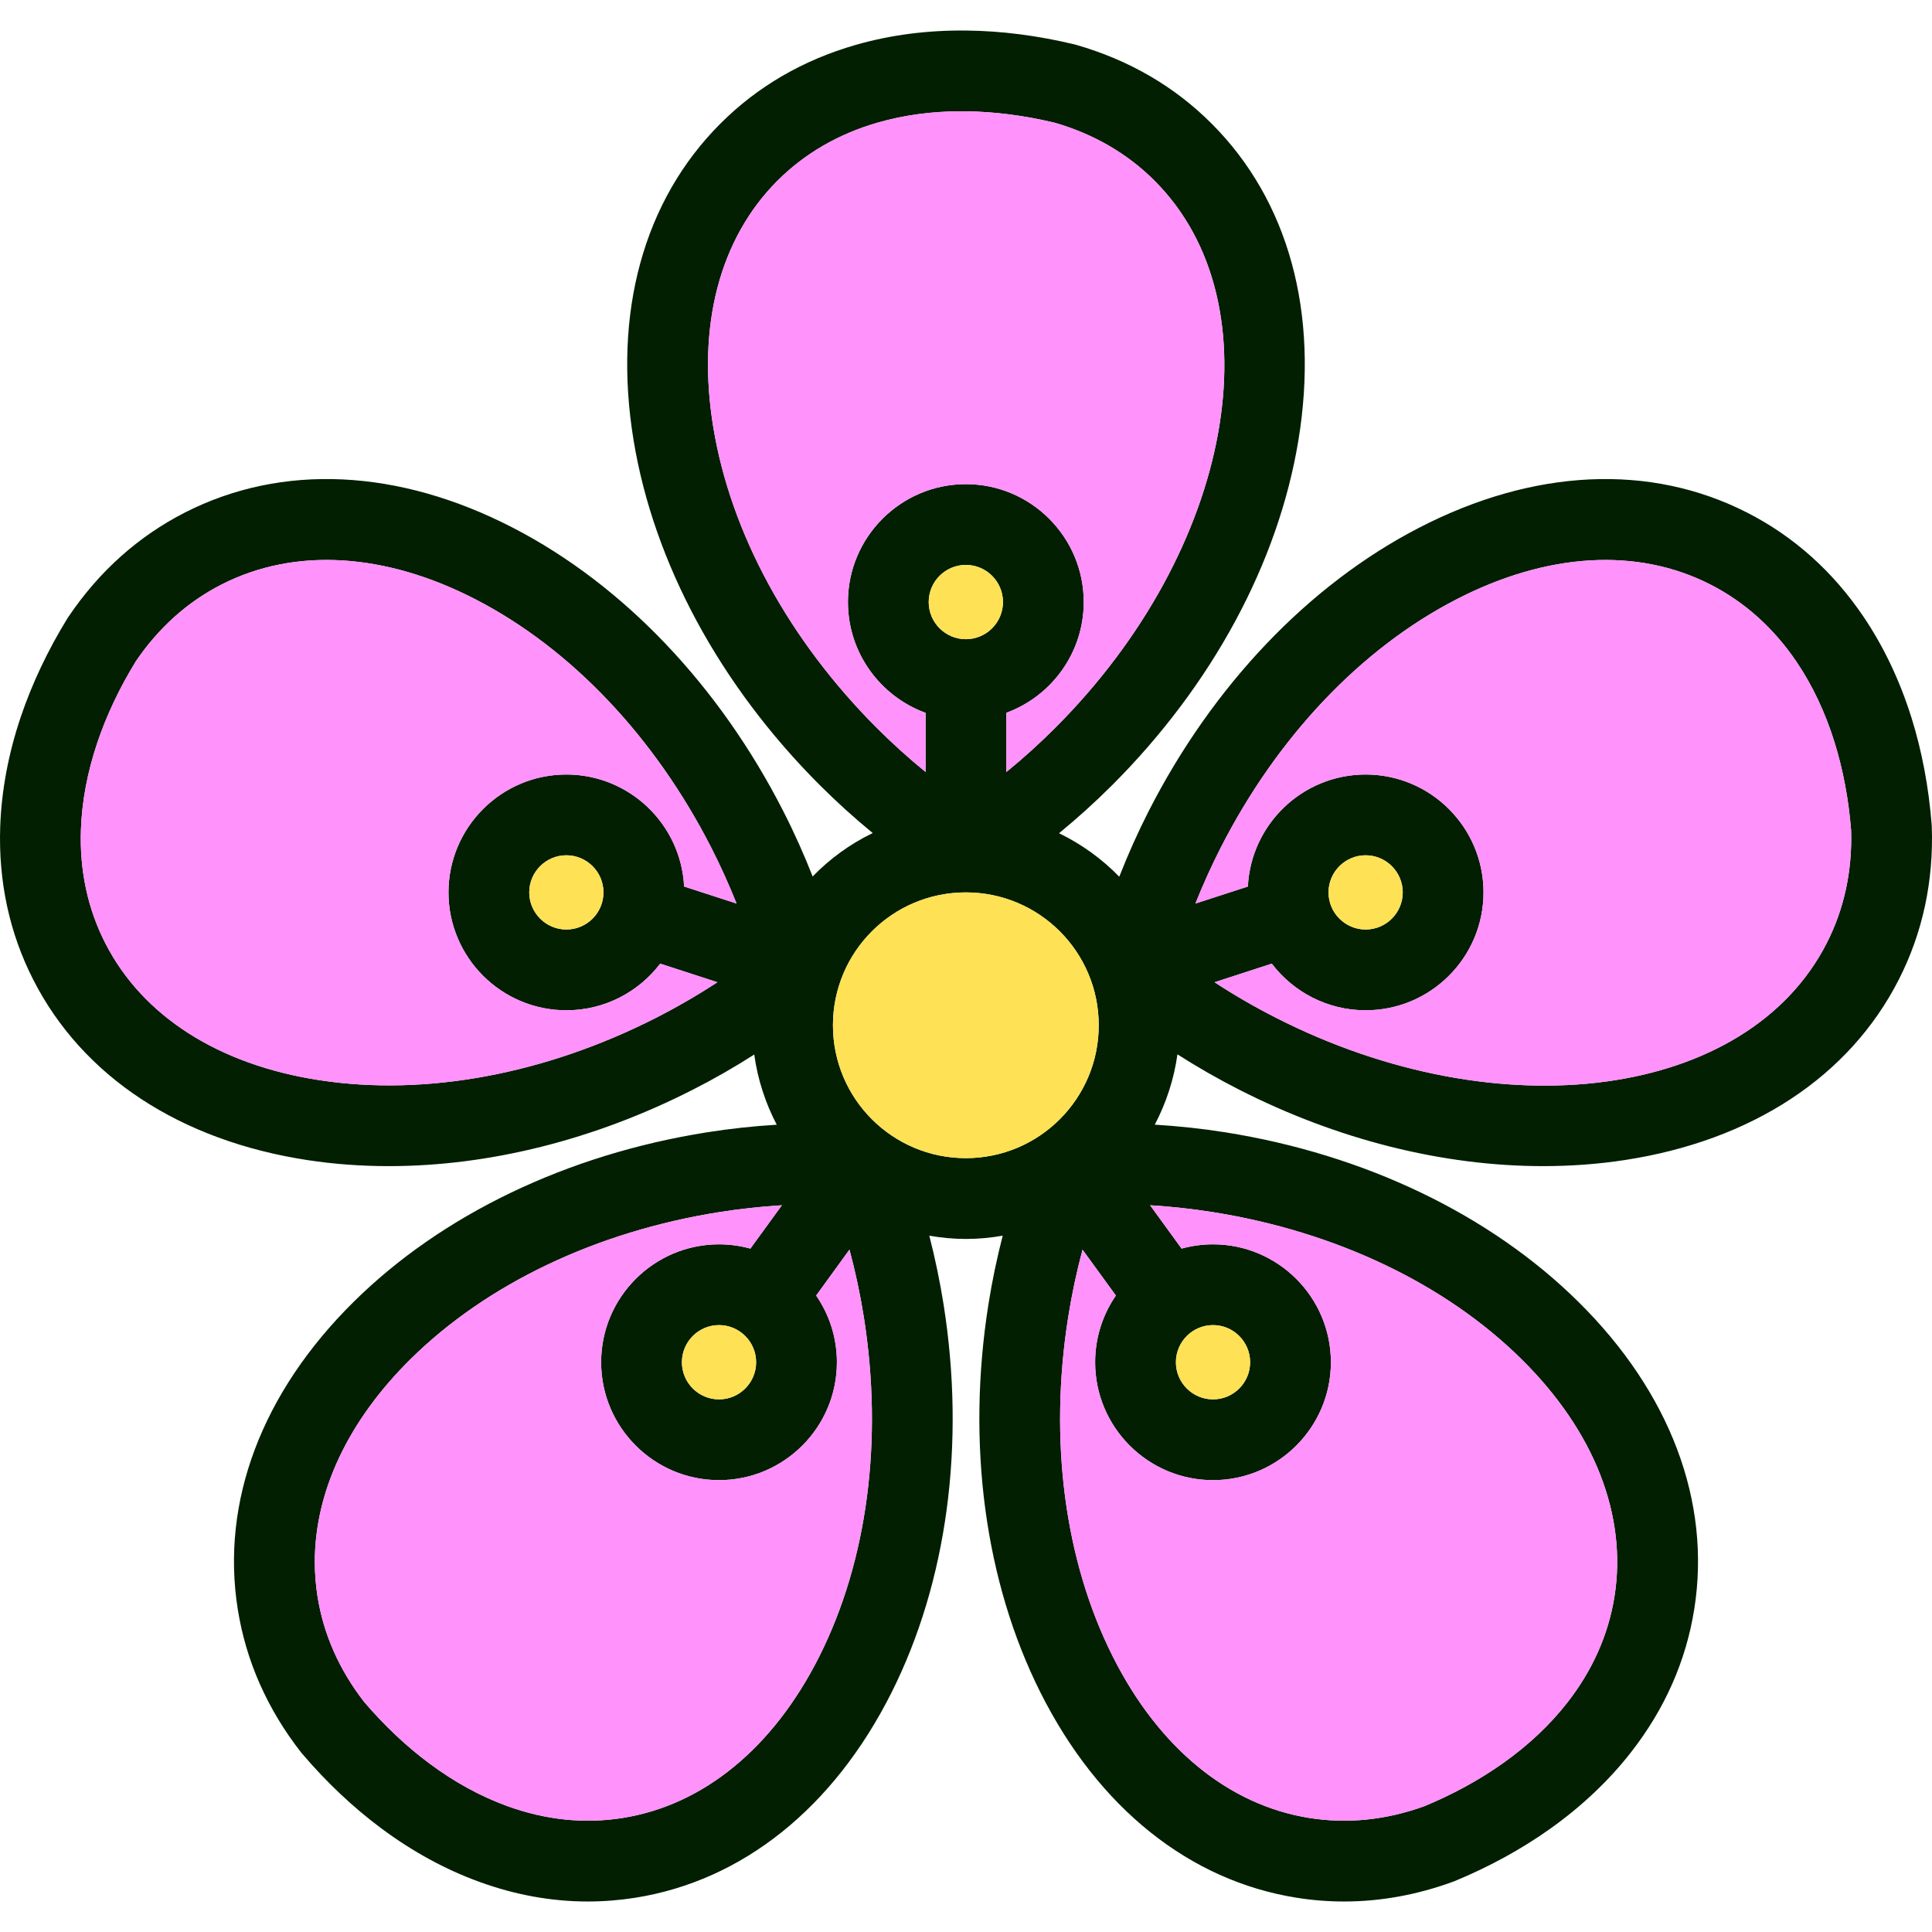
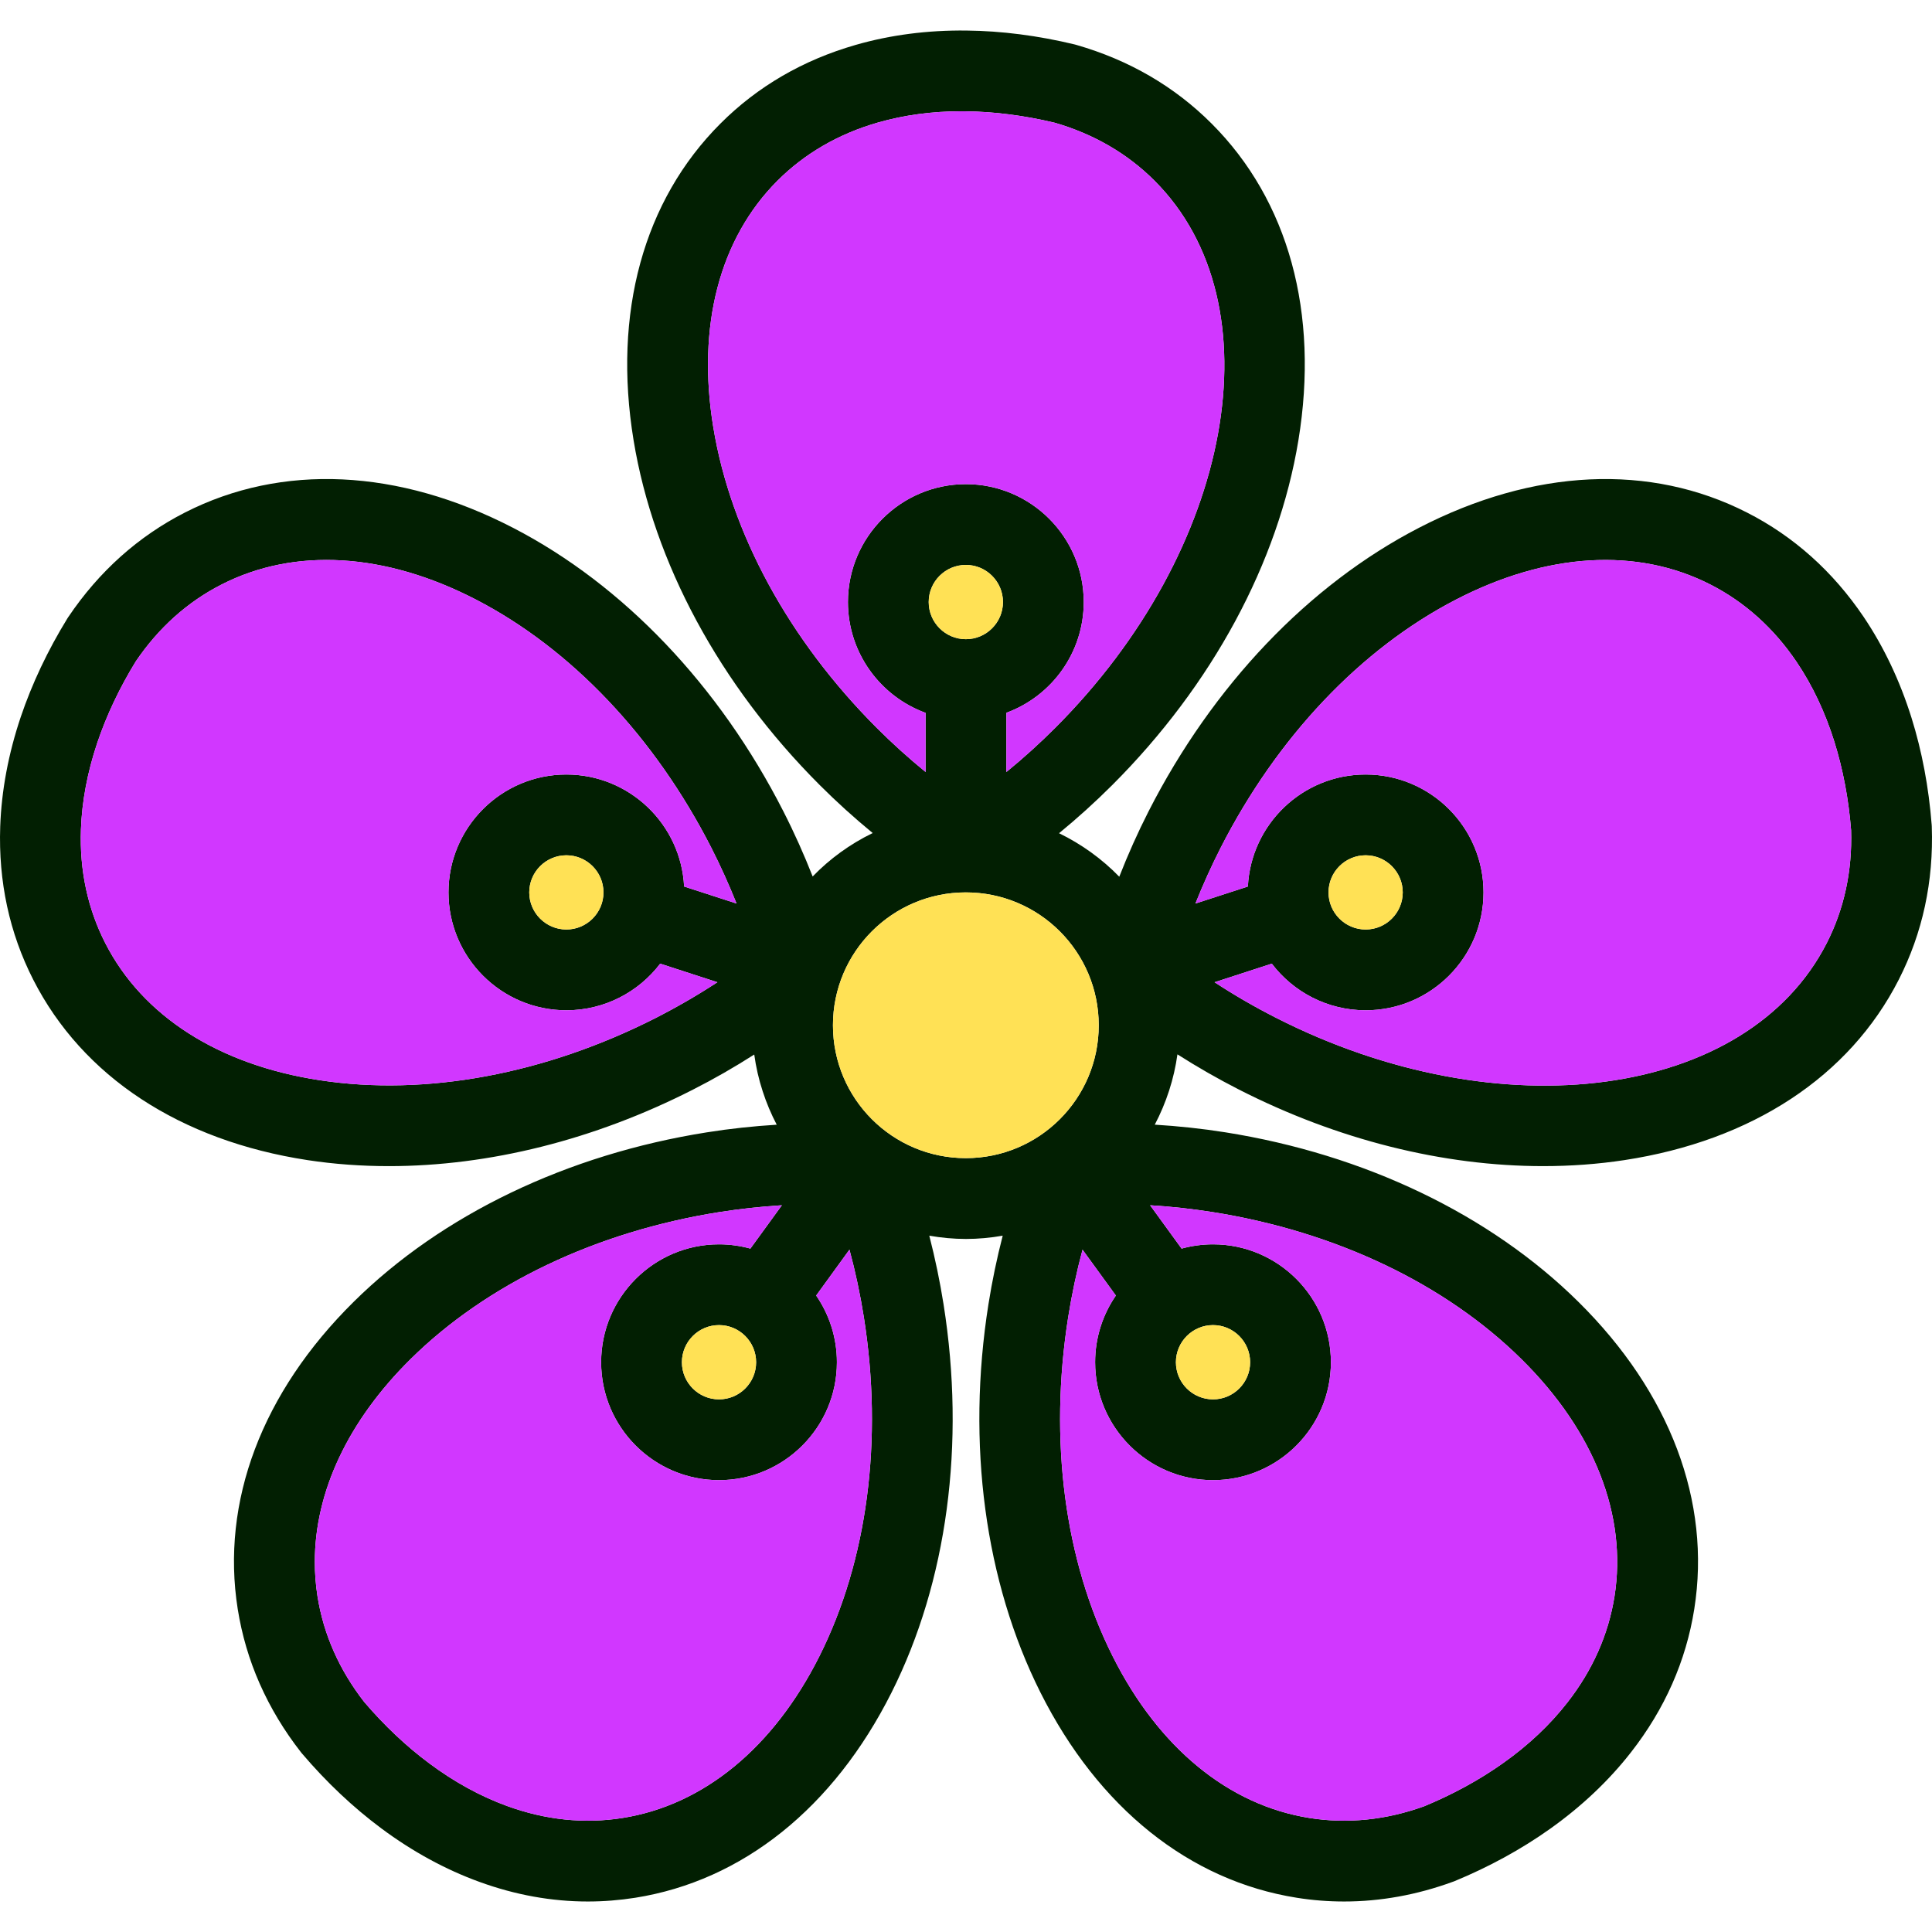
<svg xmlns="http://www.w3.org/2000/svg" height="800px" width="800px" version="1.1" id="Layer_1" viewBox="0 0 511.407 511.407" xml:space="preserve">
  <path style="fill:#021F02;" d="M511.35,218.785c0.511,14.527-2.435,28.162-8.742,40.539c-13.066,25.644-38.864,42.606-72.621,47.761  c-7.02,1.069-14.218,1.592-21.523,1.592c-26.476,0-54.377-6.949-80.485-20.252c-5.618-2.863-11.058-5.986-16.308-9.336  c-0.903,6.533-2.958,12.828-5.998,18.613c6.2,0.38,12.424,1.033,18.636,2.019c36.928,5.856,70.139,21.784,93.491,44.875  c24.29,24.005,35.182,52.892,30.681,81.316c-2.174,13.719-7.804,26.476-16.736,37.902c-5.868,7.531-13.101,14.36-21.475,20.311  c-7.59,5.393-16.106,10.049-25.312,13.85c-0.143,0.048-0.285,0.107-0.428,0.154c-9.502,3.468-19.135,5.203-28.733,5.203  c-4.181,0-8.362-0.321-12.519-0.986c-28.424-4.502-52.524-23.791-67.858-54.318c-14.729-29.338-19.622-65.839-13.778-102.779  c0.974-6.153,2.245-12.21,3.777-18.161c-3.243,0.57-6.497,0.867-9.716,0.867c-3.278,0-6.533-0.309-9.716-0.867  c1.532,5.963,2.803,12.02,3.777,18.173c5.856,36.928,0.962,73.429-13.778,102.768c-15.334,30.526-39.435,49.816-67.858,54.318  c-4.169,0.653-8.338,0.986-12.519,0.986c-9.597,0-19.207-1.734-28.697-5.191c-8.98-3.255-17.71-8.018-25.953-14.147  c-7.471-5.559-14.539-12.222-20.988-19.8c-0.095-0.107-0.19-0.226-0.285-0.344c-4.478-5.725-8.113-11.783-10.916-18.114  c-2.803-6.331-4.751-12.959-5.844-19.824c-4.502-28.424,6.402-57.311,30.692-81.316c23.352-23.091,56.551-39.019,93.491-44.863  c6.165-0.986,12.341-1.639,18.494-2.019c-1.461-2.803-2.72-5.749-3.718-8.849c-1.057-3.219-1.782-6.473-2.233-9.728  c-5.226,3.338-10.631,6.45-16.225,9.289c-26.108,13.315-54.009,20.252-80.485,20.252c-7.305,0-14.503-0.523-21.523-1.592  c-33.757-5.155-59.556-22.117-72.621-47.761c-6.307-12.377-9.241-26.001-8.742-40.504c0.333-9.538,2.162-19.313,5.44-29.053  c2.981-8.813,7.127-17.591,12.341-26.072c0.083-0.131,0.166-0.261,0.249-0.38c8.113-12.044,18.518-21.356,30.894-27.664  c25.644-13.066,56.479-11.628,86.827,4.062c29.172,15.073,54.579,41.727,71.552,75.045c2.886,5.654,5.464,11.427,7.756,17.247  c4.49-4.644,9.847-8.564,15.893-11.498c-4.846-3.979-9.538-8.219-14.04-12.721c-26.44-26.44-43.936-58.843-49.258-91.246  c-5.535-33.709,2.625-63.475,22.984-83.822c9.811-9.823,21.867-16.831,35.812-20.834c9.17-2.637,19.016-3.92,29.315-3.801  c9.312,0.095,18.933,1.342,28.614,3.67c0.143,0.036,0.285,0.083,0.439,0.119c13.957,4.003,26.024,11.011,35.847,20.846  c20.359,20.347,28.507,50.125,22.972,83.822c-5.321,32.403-22.817,64.806-49.258,91.246c-4.525,4.525-9.241,8.778-14.099,12.769  c5.903,2.874,11.308,6.747,15.94,11.51c2.292-5.856,4.87-11.64,7.756-17.306c16.985-33.317,42.392-59.971,71.564-75.045  c30.348-15.691,61.183-17.128,86.827-4.05c12.377,6.295,22.758,15.596,30.883,27.616c5.333,7.911,9.597,16.902,12.674,26.713  c2.779,8.873,4.573,18.423,5.345,28.353C511.338,218.488,511.338,218.642,511.35,218.785z M483.556,249.62  c4.609-9.051,6.77-19.088,6.438-29.861c-0.653-8.243-2.15-16.106-4.419-23.388c-2.447-7.828-5.808-14.93-9.989-21.131  c-6.07-8.98-13.766-15.893-22.865-20.525c-19.349-9.871-43.247-8.445-67.3,3.991c-25.229,13.03-47.369,36.394-62.335,65.756  c-2.459,4.834-4.668,9.74-6.652,14.705l13.885-4.502c0.82-16.487,14.479-29.647,31.168-29.647c17.211,0,31.203,13.992,31.203,31.203  s-13.992,31.203-31.203,31.203c-10.12,0-19.135-4.846-24.837-12.341l-15.144,4.917c5.167,3.385,10.571,6.521,16.178,9.372  C397.132,299.661,462.568,290.812,483.556,249.62z M427.361,422.574c3.397-21.451-5.333-43.734-24.599-62.775  c-20.192-19.967-49.246-33.804-81.803-38.959c-5.511-0.867-11.035-1.473-16.522-1.805l8.338,11.474  c2.649-0.725,5.44-1.128,8.315-1.128c17.199,0,31.203,14.004,31.203,31.215c0,17.199-14.004,31.203-31.203,31.203  c-17.211,0-31.203-14.004-31.203-31.203c0-6.557,2.031-12.638,5.488-17.662l-8.825-12.139c-1.556,5.808-2.827,11.759-3.789,17.805  c-5.155,32.557-0.974,64.461,11.771,89.832c12.151,24.207,30.657,39.399,52.096,42.796c10.025,1.592,20.252,0.546,30.384-3.112  c7.637-3.16,14.657-7.008,20.881-11.427c6.687-4.739,12.401-10.132,16.997-16.023C421.565,442.113,425.758,432.67,427.361,422.574z   M371.31,236.221c0-5.416-4.407-9.823-9.823-9.823c-5.416,0-9.823,4.407-9.823,9.823c0,5.416,4.407,9.823,9.823,9.823  C366.903,246.044,371.31,241.638,371.31,236.221z M330.913,360.595c0-5.428-4.407-9.835-9.823-9.835s-9.823,4.407-9.823,9.835  c0,5.416,4.407,9.823,9.823,9.823S330.913,366.011,330.913,360.595z M279.315,192.665c47.179-47.179,58.974-112.151,26.286-144.839  c-7.174-7.174-16.071-12.341-26.405-15.334c-8.041-1.924-15.988-2.946-23.613-3.029c-0.333-0.012-0.677-0.012-1.021-0.012  c-7.828,0-15.275,1.01-22.152,2.981c-10.429,2.993-19.373,8.172-26.606,15.394c-15.346,15.358-21.392,38.52-16.997,65.245  c4.609,28.02,19.979,56.289,43.283,79.606c4.133,4.133,8.457,8.029,12.923,11.676v-15.655  c-11.973-4.359-20.561-15.869-20.561-29.338c0-17.199,14.004-31.203,31.215-31.203c17.199,0,31.203,14.004,31.203,31.203  c0,13.446-8.54,24.932-20.477,29.315v15.679C270.858,200.707,275.17,196.811,279.315,192.665z M290.837,271.392  c0-19.42-15.75-35.17-35.182-35.17c-19.42,0-35.17,15.75-35.17,35.17c0,19.432,15.75,35.17,35.17,35.17  C275.087,306.562,290.837,290.824,290.837,271.392z M265.49,159.36c0-5.416-4.407-9.823-9.823-9.823  c-5.428,0-9.835,4.407-9.835,9.823c0,5.428,4.407,9.835,9.835,9.835C261.083,169.195,265.49,164.788,265.49,159.36z   M216.885,438.443c12.745-25.383,16.926-57.287,11.771-89.844c-0.962-6.046-2.233-11.997-3.801-17.817l-8.813,12.151  c3.456,5.024,5.488,11.106,5.488,17.662c0,17.199-13.992,31.203-31.203,31.203s-31.203-14.004-31.203-31.203  c0-17.211,13.992-31.215,31.203-31.215c2.874,0,5.654,0.404,8.303,1.128l8.338-11.474c-5.488,0.344-10.999,0.938-16.522,1.805  c-32.557,5.155-61.599,18.993-81.803,38.959c-16.534,16.356-25.312,35.099-25.312,53.652c0,3.053,0.238,6.093,0.713,9.122  c1.592,10.025,5.737,19.42,12.353,27.937c5.369,6.283,11.189,11.771,17.318,16.32c6.58,4.894,13.481,8.671,20.501,11.225  c10.179,3.706,20.466,4.775,30.562,3.171C186.228,477.83,204.722,462.638,216.885,438.443z M200.149,360.595  c0-5.428-4.407-9.835-9.823-9.835s-9.823,4.407-9.823,9.835c0,5.416,4.407,9.823,9.823,9.823S200.149,366.011,200.149,360.595z   M181.085,234.665l13.885,4.502c-1.984-4.953-4.193-9.871-6.652-14.705c-14.966-29.362-37.107-52.714-62.335-65.756  c-24.053-12.436-47.951-13.861-67.3-4.003c-9.051,4.609-16.7,11.462-22.746,20.382c-4.324,7.044-7.744,14.289-10.179,21.511  c-2.613,7.78-4.074,15.501-4.335,22.972c-0.38,10.833,1.782,20.941,6.426,30.051c9.859,19.349,30.027,32.248,56.8,36.323  c28.067,4.288,59.71-1.604,89.072-16.558c5.594-2.863,10.999-5.998,16.178-9.384l-15.144-4.917  c-5.701,7.495-14.717,12.341-24.837,12.341c-17.211,0-31.203-13.992-31.203-31.203s13.992-31.203,31.203-31.203  C166.594,205.018,180.266,218.179,181.085,234.665z M159.741,236.221c0-5.416-4.407-9.823-9.823-9.823s-9.823,4.407-9.823,9.823  c0,5.416,4.407,9.823,9.823,9.823C155.334,246.044,159.741,241.638,159.741,236.221z" />
  <g>
-     <path style="fill:#ff92fb;" d="M489.994,219.759c0.333,10.773-1.829,20.81-6.438,29.861   c-20.988,41.193-86.424,50.042-145.872,19.753c-5.606-2.851-11.011-5.986-16.178-9.372l15.144-4.917   c5.701,7.495,14.717,12.341,24.837,12.341c17.211,0,31.203-13.992,31.203-31.203s-13.992-31.203-31.203-31.203   c-16.688,0-30.348,13.161-31.168,29.647l-13.885,4.502c1.984-4.965,4.193-9.871,6.652-14.705   c14.966-29.362,37.107-52.726,62.335-65.756c24.053-12.436,47.951-13.861,67.3-3.991c9.098,4.632,16.795,11.545,22.865,20.525   c4.181,6.2,7.542,13.303,9.989,21.131C487.844,203.652,489.34,211.515,489.994,219.759z" />
-     <path style="fill:#ff92fb;" d="M402.762,359.799c19.266,19.04,27.996,41.323,24.599,62.775   c-1.604,10.096-5.796,19.539-12.472,28.091c-4.597,5.891-10.31,11.284-16.997,16.023c-6.224,4.419-13.244,8.267-20.881,11.427   c-10.132,3.658-20.359,4.704-30.384,3.112c-21.44-3.397-39.945-18.589-52.096-42.796c-12.745-25.371-16.926-57.275-11.771-89.832   c0.962-6.046,2.233-11.997,3.789-17.805l8.825,12.139c-3.456,5.024-5.488,11.106-5.488,17.662   c0,17.199,13.992,31.203,31.203,31.203c17.199,0,31.203-14.004,31.203-31.203c0-17.211-14.004-31.215-31.203-31.215   c-2.874,0-5.666,0.404-8.315,1.128l-8.338-11.474c5.488,0.333,11.011,0.938,16.522,1.805   C353.517,325.995,382.57,339.832,402.762,359.799z" />
+     <path style="fill:#d137ff;" d="M489.994,219.759c0.333,10.773-1.829,20.81-6.438,29.861   c-20.988,41.193-86.424,50.042-145.872,19.753c-5.606-2.851-11.011-5.986-16.178-9.372l15.144-4.917   c5.701,7.495,14.717,12.341,24.837,12.341c17.211,0,31.203-13.992,31.203-31.203s-13.992-31.203-31.203-31.203   c-16.688,0-30.348,13.161-31.168,29.647l-13.885,4.502c1.984-4.965,4.193-9.871,6.652-14.705   c14.966-29.362,37.107-52.726,62.335-65.756c24.053-12.436,47.951-13.861,67.3-3.991c9.098,4.632,16.795,11.545,22.865,20.525   c4.181,6.2,7.542,13.303,9.989,21.131C487.844,203.652,489.34,211.515,489.994,219.759z" />
+     <path style="fill:#d137ff;" d="M402.762,359.799c19.266,19.04,27.996,41.323,24.599,62.775   c-1.604,10.096-5.796,19.539-12.472,28.091c-4.597,5.891-10.31,11.284-16.997,16.023c-6.224,4.419-13.244,8.267-20.881,11.427   c-10.132,3.658-20.359,4.704-30.384,3.112c-21.44-3.397-39.945-18.589-52.096-42.796c-12.745-25.371-16.926-57.275-11.771-89.832   c0.962-6.046,2.233-11.997,3.789-17.805l8.825,12.139c-3.456,5.024-5.488,11.106-5.488,17.662   c0,17.199,13.992,31.203,31.203,31.203c17.199,0,31.203-14.004,31.203-31.203c0-17.211-14.004-31.215-31.203-31.215   c-2.874,0-5.666,0.404-8.315,1.128l-8.338-11.474c5.488,0.333,11.011,0.938,16.522,1.805   C353.517,325.995,382.57,339.832,402.762,359.799z" />
  </g>
  <g>
    <path style="fill:#FFE155;" d="M361.487,226.398c5.416,0,9.823,4.407,9.823,9.823c0,5.416-4.407,9.823-9.823,9.823   c-5.416,0-9.823-4.407-9.823-9.823C351.664,230.805,356.07,226.398,361.487,226.398z" />
    <path style="fill:#FFE155;" d="M321.09,350.76c5.416,0,9.823,4.407,9.823,9.835c0,5.416-4.407,9.823-9.823,9.823   s-9.823-4.407-9.823-9.823C311.267,355.167,315.674,350.76,321.09,350.76z" />
  </g>
-   <path style="fill:#ff92fb;" d="M305.601,47.826c32.688,32.688,20.893,97.66-26.286,144.839c-4.145,4.145-8.457,8.041-12.923,11.688  v-15.679c11.937-4.383,20.477-15.869,20.477-29.315c0-17.199-14.004-31.203-31.203-31.203c-17.211,0-31.215,14.004-31.215,31.203  c0,13.47,8.588,24.979,20.561,29.338v15.655c-4.466-3.647-8.79-7.542-12.923-11.676c-23.304-23.316-38.674-51.586-43.283-79.606  c-4.395-26.725,1.651-49.887,16.997-65.245c7.234-7.222,16.178-12.401,26.606-15.394c6.877-1.972,14.325-2.981,22.152-2.981  c0.344,0,0.689,0,1.021,0.012c7.626,0.083,15.572,1.105,23.613,3.029C289.53,35.485,298.427,40.652,305.601,47.826z" />
+   <path style="fill:#d137ff;" d="M305.601,47.826c32.688,32.688,20.893,97.66-26.286,144.839c-4.145,4.145-8.457,8.041-12.923,11.688  v-15.679c11.937-4.383,20.477-15.869,20.477-29.315c0-17.199-14.004-31.203-31.203-31.203c-17.211,0-31.215,14.004-31.215,31.203  c0,13.47,8.588,24.979,20.561,29.338v15.655c-4.466-3.647-8.79-7.542-12.923-11.676c-23.304-23.316-38.674-51.586-43.283-79.606  c-4.395-26.725,1.651-49.887,16.997-65.245c7.234-7.222,16.178-12.401,26.606-15.394c6.877-1.972,14.325-2.981,22.152-2.981  c0.344,0,0.689,0,1.021,0.012c7.626,0.083,15.572,1.105,23.613,3.029C289.53,35.485,298.427,40.652,305.601,47.826z" />
  <g>
    <path style="fill:#FFE155;" d="M255.655,236.221c19.432,0,35.182,15.75,35.182,35.17c0,19.432-15.75,35.17-35.182,35.17   c-19.42,0-35.17-15.738-35.17-35.17C220.484,251.972,236.234,236.221,255.655,236.221z" />
    <path style="fill:#FFE155;" d="M255.667,149.537c5.416,0,9.823,4.407,9.823,9.823c0,5.428-4.407,9.835-9.823,9.835   c-5.428,0-9.835-4.407-9.835-9.835C245.832,153.943,250.238,149.537,255.667,149.537z" />
  </g>
-   <path style="fill:#ff92fb;" d="M228.656,348.598c5.155,32.557,0.974,64.461-11.771,89.844  c-12.163,24.195-30.657,39.387-52.108,42.784c-10.096,1.604-20.382,0.535-30.562-3.171c-7.02-2.554-13.921-6.331-20.501-11.225  c-6.129-4.549-11.949-10.037-17.318-16.32c-6.616-8.516-10.761-17.912-12.353-27.937c-0.475-3.029-0.713-6.07-0.713-9.122  c0-18.553,8.778-37.297,25.312-53.652c20.204-19.967,49.246-33.804,81.803-38.959c5.523-0.867,11.035-1.461,16.522-1.805  l-8.338,11.474c-2.649-0.725-5.428-1.128-8.303-1.128c-17.211,0-31.203,14.004-31.203,31.215c0,17.199,13.992,31.203,31.203,31.203  s31.203-14.004,31.203-31.203c0-6.557-2.031-12.638-5.488-17.662l8.813-12.151C226.423,336.602,227.694,342.552,228.656,348.598z" />
+   <path style="fill:#d137ff;" d="M228.656,348.598c5.155,32.557,0.974,64.461-11.771,89.844  c-12.163,24.195-30.657,39.387-52.108,42.784c-10.096,1.604-20.382,0.535-30.562-3.171c-7.02-2.554-13.921-6.331-20.501-11.225  c-6.129-4.549-11.949-10.037-17.318-16.32c-6.616-8.516-10.761-17.912-12.353-27.937c-0.475-3.029-0.713-6.07-0.713-9.122  c0-18.553,8.778-37.297,25.312-53.652c20.204-19.967,49.246-33.804,81.803-38.959c5.523-0.867,11.035-1.461,16.522-1.805  l-8.338,11.474c-2.649-0.725-5.428-1.128-8.303-1.128c-17.211,0-31.203,14.004-31.203,31.215c0,17.199,13.992,31.203,31.203,31.203  s31.203-14.004,31.203-31.203c0-6.557-2.031-12.638-5.488-17.662l8.813-12.151C226.423,336.602,227.694,342.552,228.656,348.598z" />
  <path style="fill:#FFE155;" d="M190.326,350.76c5.416,0,9.823,4.407,9.823,9.835c0,5.416-4.407,9.823-9.823,9.823  s-9.823-4.407-9.823-9.823C180.503,355.167,184.91,350.76,190.326,350.76z" />
-   <path style="fill:#ff92fb;" d="M194.971,239.167l-13.885-4.502c-0.82-16.487-14.491-29.647-31.168-29.647  c-17.211,0-31.203,13.992-31.203,31.203s13.992,31.203,31.203,31.203c10.12,0,19.135-4.846,24.837-12.341l15.144,4.917  c-5.179,3.385-10.583,6.521-16.178,9.384c-29.362,14.954-61.005,20.846-89.072,16.558c-26.773-4.074-46.941-16.973-56.8-36.323  c-4.644-9.11-6.806-19.218-6.426-30.051c0.261-7.471,1.722-15.192,4.335-22.972c2.435-7.222,5.856-14.467,10.179-21.511  c6.046-8.92,13.695-15.774,22.746-20.382c19.349-9.859,43.247-8.433,67.3,4.003c25.229,13.042,47.369,36.394,62.335,65.756  C190.778,229.297,192.987,234.214,194.971,239.167z" />
+   <path style="fill:#d137ff;" d="M194.971,239.167l-13.885-4.502c-0.82-16.487-14.491-29.647-31.168-29.647  c-17.211,0-31.203,13.992-31.203,31.203s13.992,31.203,31.203,31.203c10.12,0,19.135-4.846,24.837-12.341l15.144,4.917  c-5.179,3.385-10.583,6.521-16.178,9.384c-29.362,14.954-61.005,20.846-89.072,16.558c-26.773-4.074-46.941-16.973-56.8-36.323  c-4.644-9.11-6.806-19.218-6.426-30.051c0.261-7.471,1.722-15.192,4.335-22.972c2.435-7.222,5.856-14.467,10.179-21.511  c6.046-8.92,13.695-15.774,22.746-20.382c19.349-9.859,43.247-8.433,67.3,4.003c25.229,13.042,47.369,36.394,62.335,65.756  C190.778,229.297,192.987,234.214,194.971,239.167z" />
  <path style="fill:#FFE155;" d="M149.918,226.398c5.416,0,9.823,4.407,9.823,9.823c0,5.416-4.407,9.823-9.823,9.823  s-9.823-4.407-9.823-9.823C140.095,230.805,144.501,226.398,149.918,226.398z" />
</svg>
